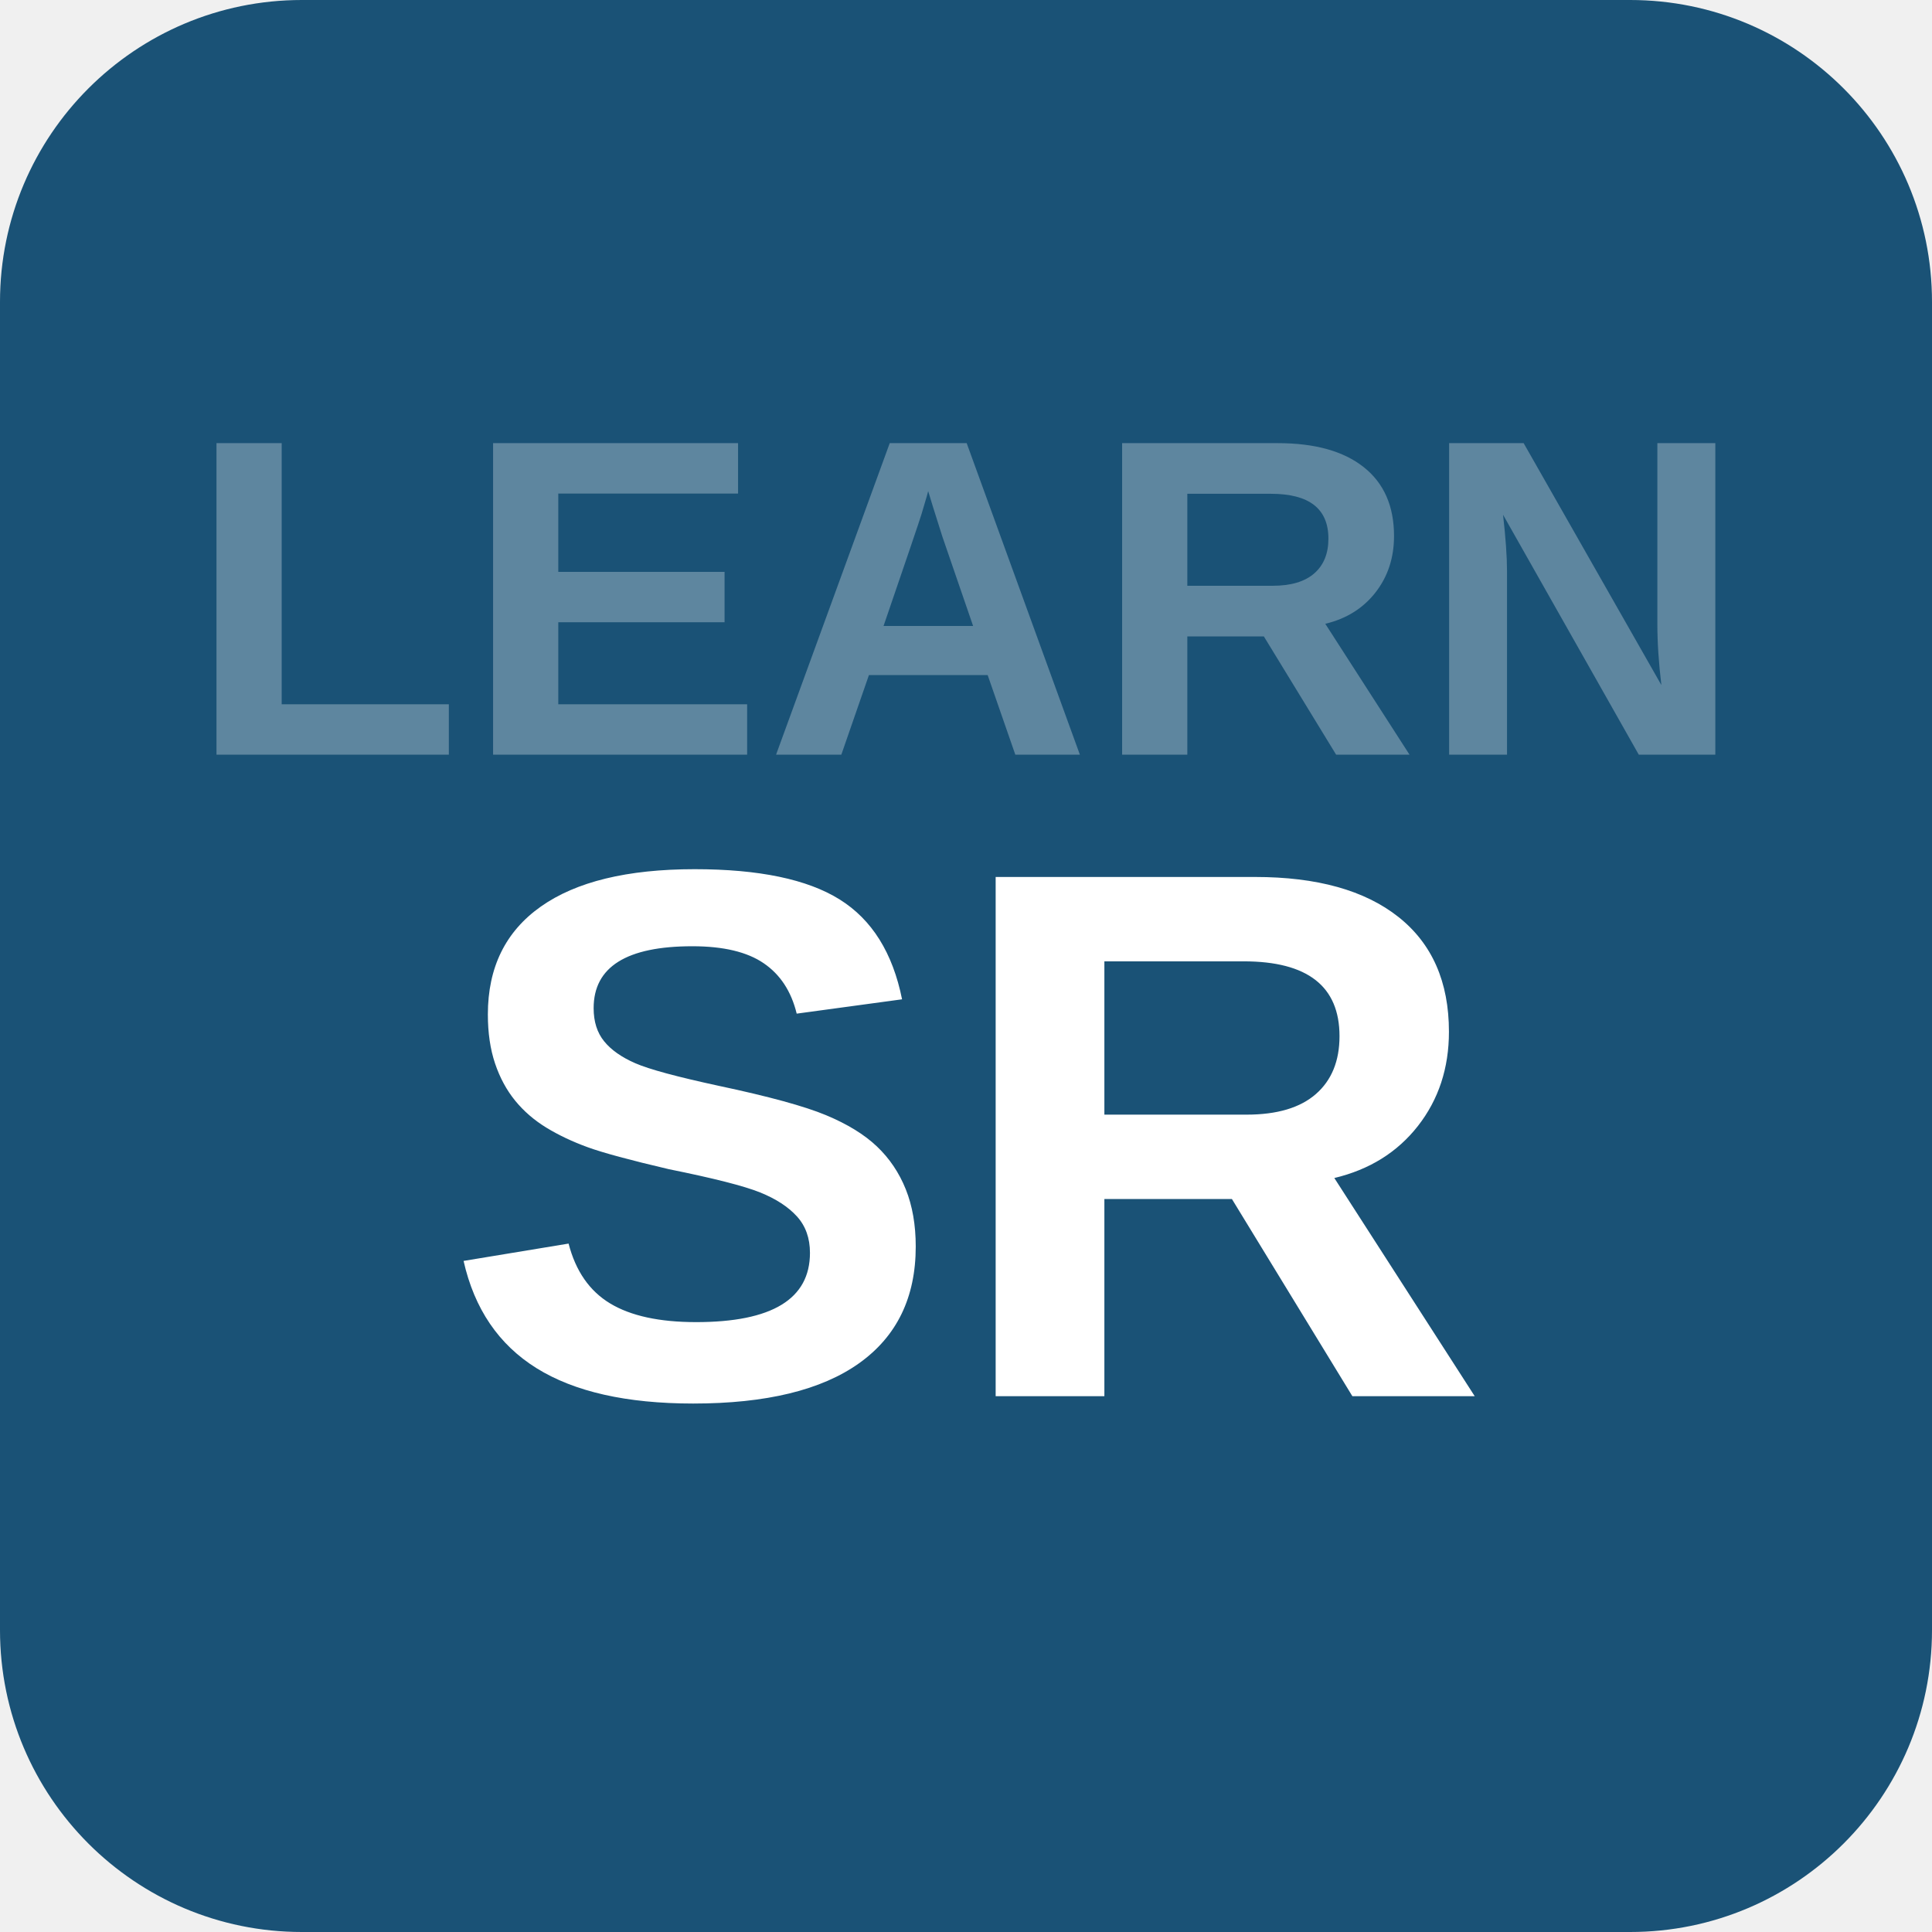
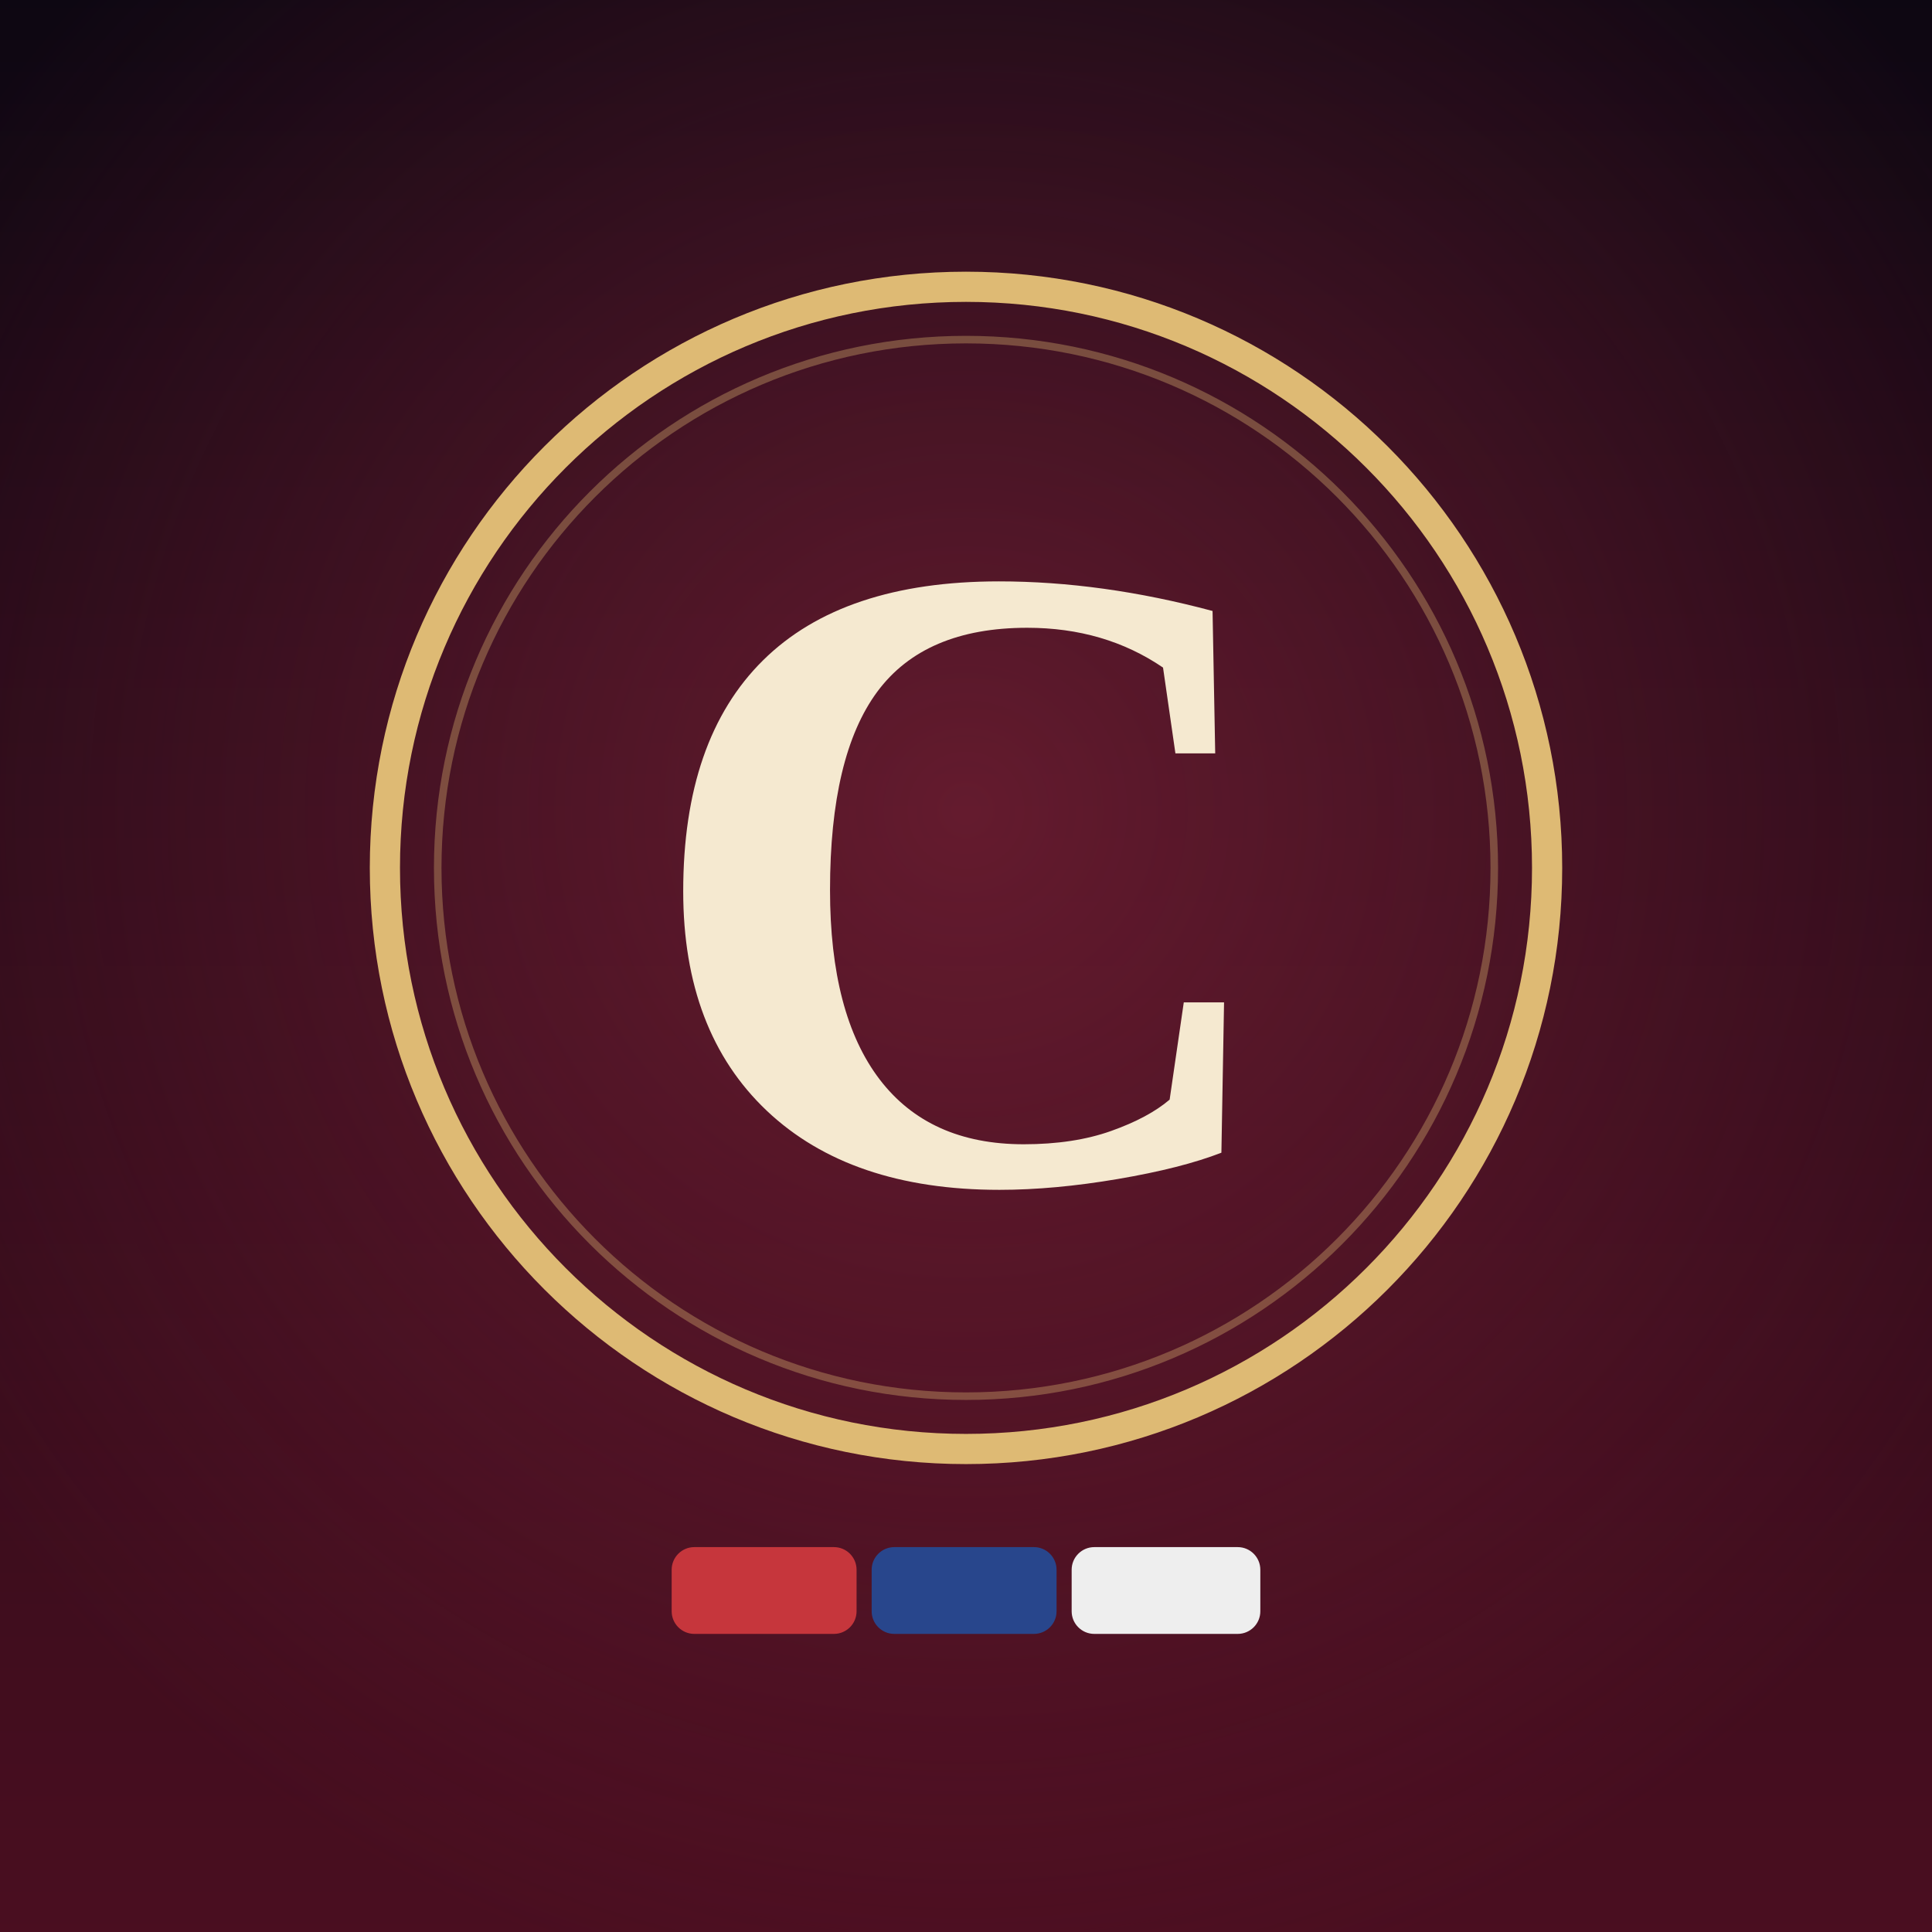
<svg xmlns="http://www.w3.org/2000/svg" viewBox="0 0 512 512">
-   <rect width="512" height="512" rx="80" fill="#1a5276" />
-   <text x="256" y="200" text-anchor="middle" font-family="-apple-system,Arial,sans-serif" font-size="120" font-weight="800" fill="rgba(255,255,255,0.3)">LEARN</text>
-   <text x="256" y="370" text-anchor="middle" font-family="-apple-system,Arial,sans-serif" font-size="200" font-weight="800" fill="white">SR</text>
+   <defs>
+     <linearGradient id="bg" x1="0" y1="0" x2="0" y2="1">
+       <stop offset="0" stop-color="#0d0712" />
+       <stop offset="1" stop-color="#4a0e20" />
+     </linearGradient>
+     <radialGradient id="glow" cx="50%" cy="42%" r="62%">
+       <stop offset="0" stop-color="#962840" stop-opacity="0.55" />
+       <stop offset="1" stop-color="#962840" stop-opacity="0" />
+     </radialGradient>
+   </defs>
+   <rect width="512" height="512" fill="url(#bg)" />
+   <rect width="512" height="512" fill="url(#glow)" />
+   <circle cx="256" cy="230" r="154" fill="none" stroke="#deba74" stroke-width="8" />
+   <circle cx="256" cy="230" r="140" fill="none" stroke="#deba74" stroke-opacity="0.35" stroke-width="2" />
+   <text x="256" y="232" text-anchor="middle" dominant-baseline="central" font-family="Georgia, 'Times New Roman', serif" font-size="240" font-weight="700" fill="#f5e9d0">С</text>
+   <rect x="178" y="410" width="49" height="23" rx="6" fill="#c6363c" />
+   <rect x="231" y="410" width="49" height="23" rx="6" fill="#28468c" />
+   <rect x="284" y="410" width="50" height="23" rx="6" fill="#eeeeee" />
</svg>
